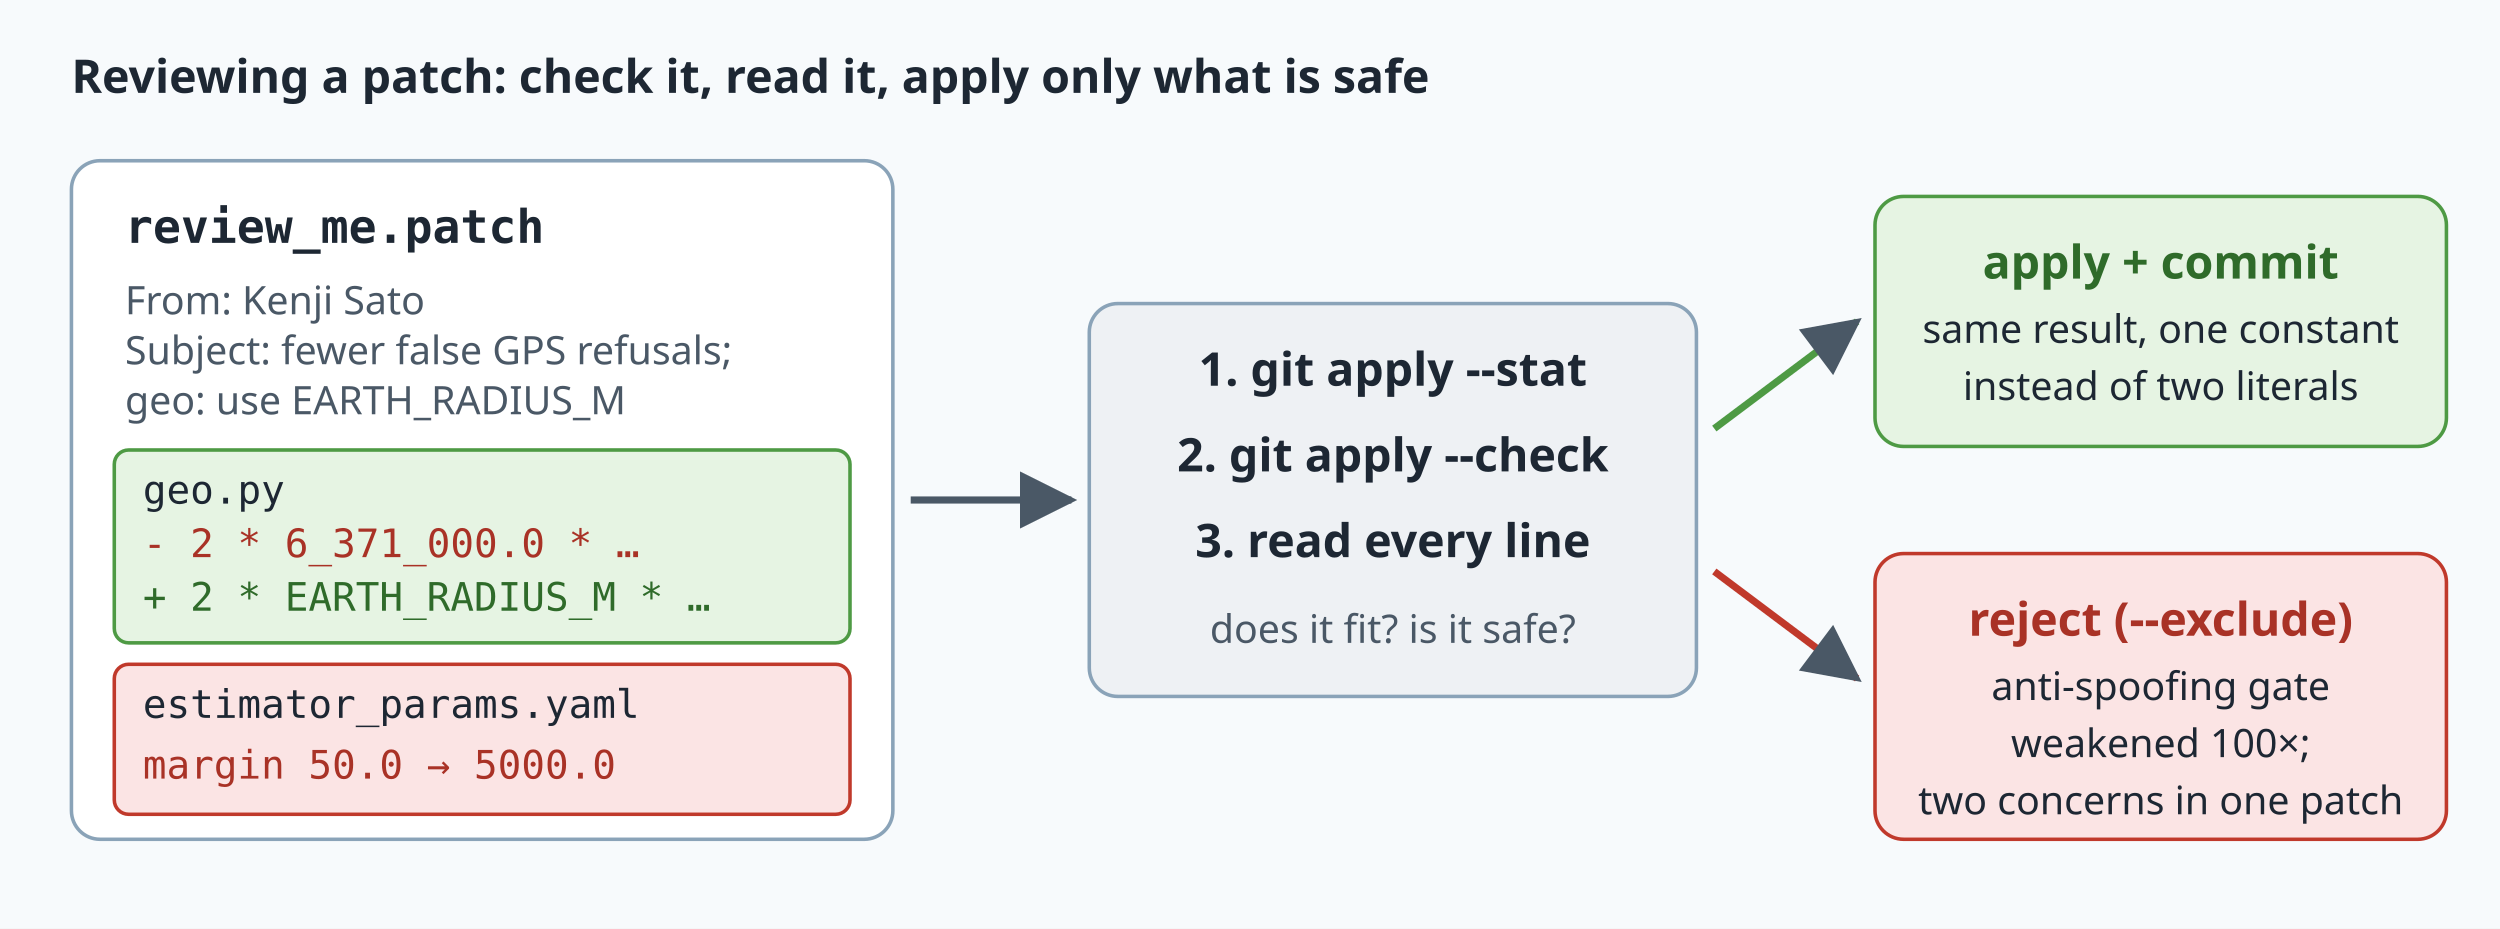
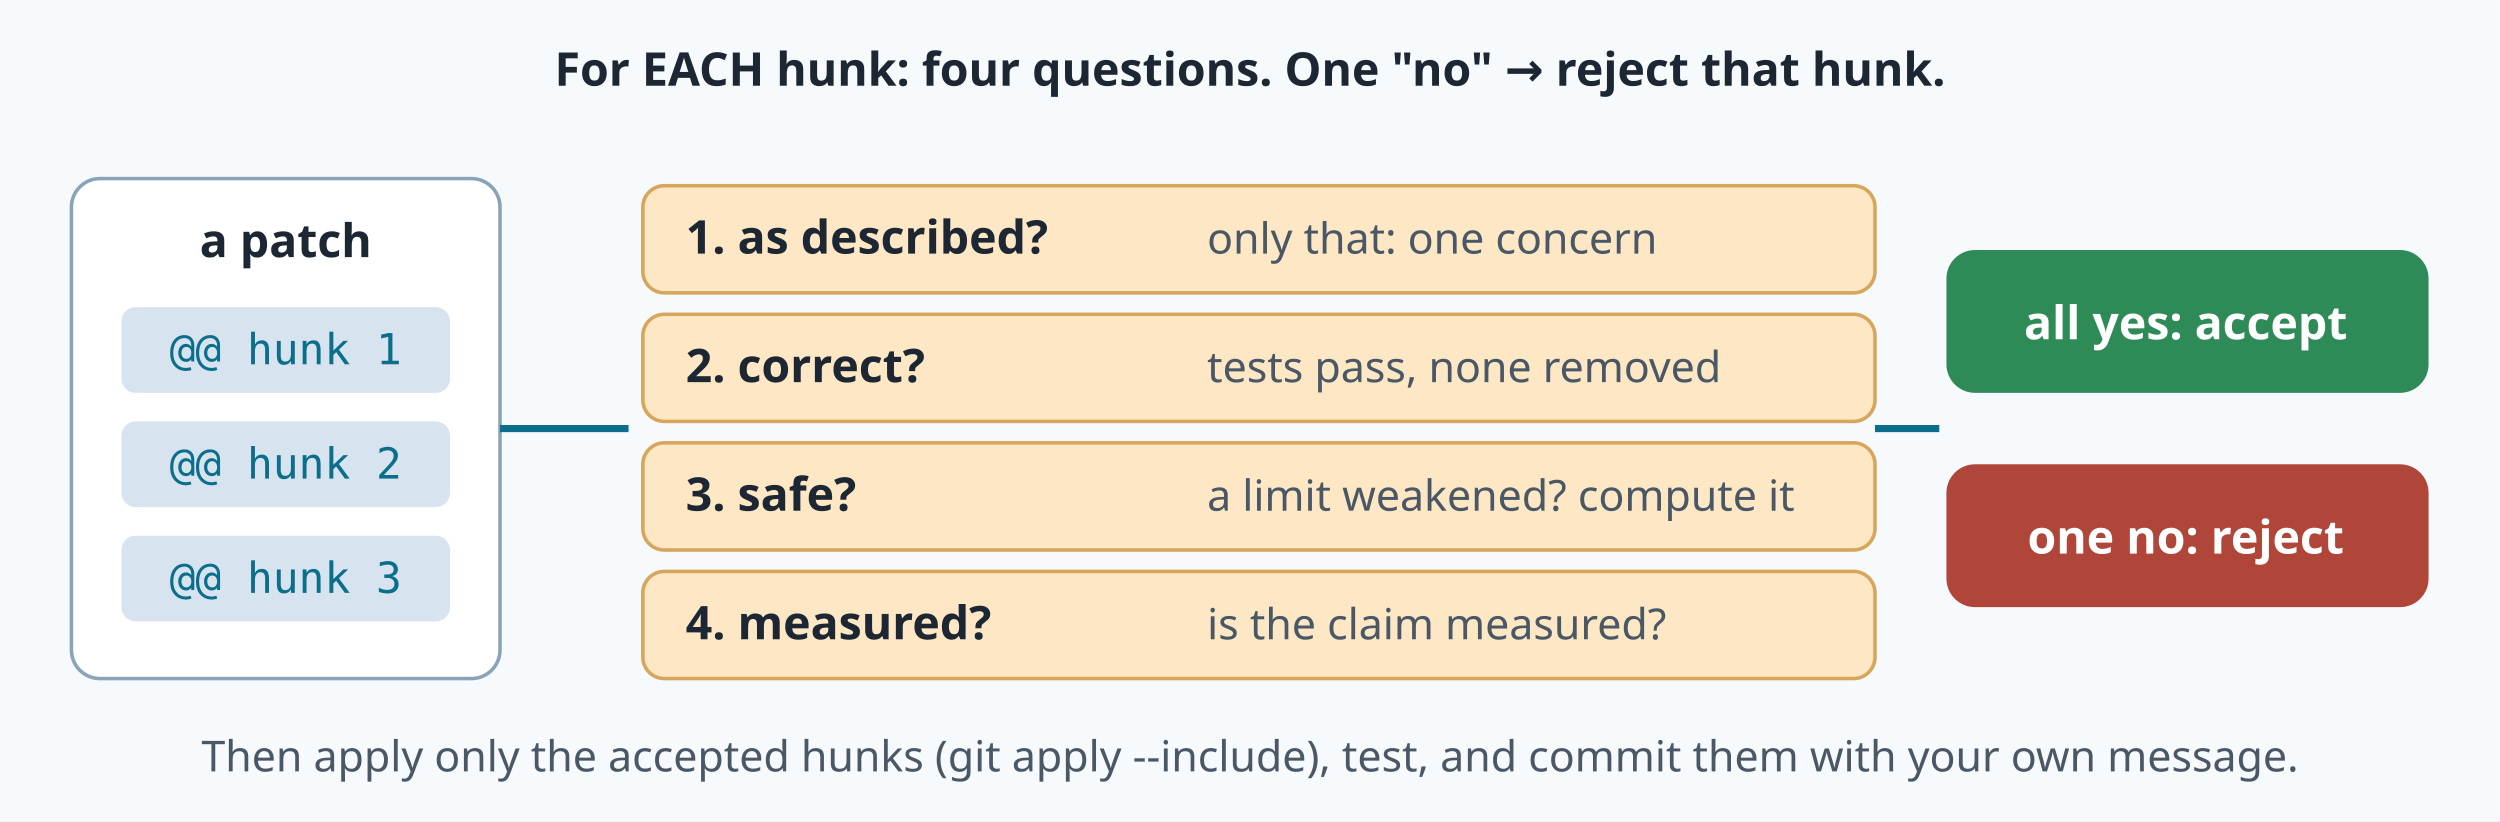
- <svg xmlns="http://www.w3.org/2000/svg" viewBox="0 0 700 260" font-family="sans-serif" font-size="13">
-   <defs>
-     <marker id="ar" viewBox="0 0 10 10" refX="9" refY="5" markerWidth="8" markerHeight="8" orient="auto">
-       <path d="M0 0 L10 5 L0 10 Z" fill="#4a5866" />
-     </marker>
-   </defs>
-   <rect width="700" height="260" fill="#f7fafc" />
-   <text x="20" y="26" fill="#1d2733" font-weight="bold">Reviewing a patch: check it, read it, apply only what is safe</text>
-   <rect x="20" y="45" width="230" height="190" rx="8" fill="#ffffff" stroke="#8aa3b8" />
-   <text x="35" y="68" font-family="monospace" font-weight="bold" fill="#1d2733">review_me.patch</text>
-   <text x="35" y="88" font-size="11" fill="#4a5866">From: Kenji Sato</text>
-   <text x="35" y="102" font-size="11" fill="#4a5866">Subject: fewer false GPS refusals;</text>
-   <text x="35" y="116" font-size="11" fill="#4a5866">geo: use EARTH_RADIUS_M</text>
-   <rect x="32" y="126" width="206" height="54" rx="4" fill="#e6f4e3" stroke="#4e9a44" />
-   <text x="40" y="141" font-size="11" font-family="monospace" fill="#1d2733">geo.py</text>
-   <text x="40" y="156" font-size="11" font-family="monospace" fill="#a93226">- 2 * 6_371_000.0 * …</text>
-   <text x="40" y="171" font-size="11" font-family="monospace" fill="#2f6b2a">+ 2 * EARTH_RADIUS_M * …</text>
-   <rect x="32" y="186" width="206" height="42" rx="4" fill="#fbe4e4" stroke="#c0392b" />
-   <text x="40" y="201" font-size="11" font-family="monospace" fill="#1d2733">estimator_params.yaml</text>
-   <text x="40" y="218" font-size="11" font-family="monospace" fill="#a93226">margin 50.0 → 5000.0</text>
-   <line x1="255" y1="140" x2="300" y2="140" stroke="#4a5866" stroke-width="2" marker-end="url(#ar)" />
-   <rect x="305" y="85" width="170" height="110" rx="8" fill="#eef1f4" stroke="#8aa3b8" />
-   <text x="390" y="108" text-anchor="middle" font-weight="bold" fill="#1d2733">1. git apply --stat</text>
-   <text x="390" y="132" text-anchor="middle" font-weight="bold" fill="#1d2733">2. git apply --check</text>
-   <text x="390" y="156" text-anchor="middle" font-weight="bold" fill="#1d2733">3. read every line</text>
-   <text x="390" y="180" text-anchor="middle" font-size="11" fill="#4a5866">does it fit? is it safe?</text>
-   <line x1="480" y1="120" x2="520" y2="90" stroke="#4e9a44" stroke-width="2" marker-end="url(#ar)" />
-   <line x1="480" y1="160" x2="520" y2="190" stroke="#c0392b" stroke-width="2" marker-end="url(#ar)" />
-   <rect x="525" y="55" width="160" height="70" rx="8" fill="#e6f4e3" stroke="#4e9a44" />
-   <text x="605" y="78" text-anchor="middle" font-weight="bold" fill="#2f6b2a">apply + commit</text>
-   <text x="605" y="96" text-anchor="middle" font-size="11" fill="#1d2733">same result, one constant</text>
-   <text x="605" y="112" text-anchor="middle" font-size="11" fill="#1d2733">instead of two literals</text>
-   <rect x="525" y="155" width="160" height="80" rx="8" fill="#fbe4e4" stroke="#c0392b" />
-   <text x="605" y="178" text-anchor="middle" font-weight="bold" fill="#a93226">reject (--exclude)</text>
-   <text x="605" y="196" text-anchor="middle" font-size="11" fill="#1d2733">anti-spoofing gate</text>
-   <text x="605" y="212" text-anchor="middle" font-size="11" fill="#1d2733">weakened 100×;</text>
-   <text x="605" y="228" text-anchor="middle" font-size="11" fill="#1d2733">two concerns in one patch</text>
+ <svg xmlns="http://www.w3.org/2000/svg" viewBox="0 0 700 230" font-family="sans-serif" font-size="13">
+   <rect width="700" height="230" fill="#f7fafc" />
+   <text x="350" y="24" text-anchor="middle" font-weight="700" fill="#1d2733">For EACH hunk: four questions. One "no" → reject that hunk.</text>
+   <rect x="20" y="50" width="120" height="140" rx="8" fill="#ffffff" stroke="#8aa3b8" />
+   <text x="80" y="72" text-anchor="middle" font-weight="700" fill="#1d2733">a patch</text>
+   <rect x="34" y="86" width="92" height="24" rx="4" fill="#d7e3ee" />
+   <text x="80" y="102" text-anchor="middle" font-family="monospace" font-size="12" fill="#0b6e8a">@@ hunk 1</text>
+   <rect x="34" y="118" width="92" height="24" rx="4" fill="#d7e3ee" />
+   <text x="80" y="134" text-anchor="middle" font-family="monospace" font-size="12" fill="#0b6e8a">@@ hunk 2</text>
+   <rect x="34" y="150" width="92" height="24" rx="4" fill="#d7e3ee" />
+   <text x="80" y="166" text-anchor="middle" font-family="monospace" font-size="12" fill="#0b6e8a">@@ hunk 3</text>
+   <rect x="180" y="52" width="345" height="30" rx="6" fill="#fde7c5" stroke="#d6a65c" />
+   <text x="192" y="71" font-weight="700" fill="#1d2733">1. as described?</text>
+   <text x="338" y="71" fill="#4a5866" font-size="12">only that: one concern</text>
+   <rect x="180" y="88" width="345" height="30" rx="6" fill="#fde7c5" stroke="#d6a65c" />
+   <text x="192" y="107" font-weight="700" fill="#1d2733">2. correct?</text>
+   <text x="338" y="107" fill="#4a5866" font-size="12">tests pass, none removed</text>
+   <rect x="180" y="124" width="345" height="30" rx="6" fill="#fde7c5" stroke="#d6a65c" />
+   <text x="192" y="143" font-weight="700" fill="#1d2733">3. safe?</text>
+   <text x="338" y="143" fill="#4a5866" font-size="12">a limit weakened? compute it</text>
+   <rect x="180" y="160" width="345" height="30" rx="6" fill="#fde7c5" stroke="#d6a65c" />
+   <text x="192" y="179" font-weight="700" fill="#1d2733">4. measured?</text>
+   <text x="338" y="179" fill="#4a5866" font-size="12">is the claim measured?</text>
+   <line x1="140" y1="120" x2="176" y2="120" stroke="#0b6e8a" stroke-width="2" />
+   <line x1="525" y1="120" x2="543" y2="120" stroke="#0b6e8a" stroke-width="2" />
+   <rect x="545" y="70" width="135" height="40" rx="8" fill="#2e8b57" />
+   <text x="612" y="95" text-anchor="middle" fill="#fff" font-weight="700">all yes: accept</text>
+   <rect x="545" y="130" width="135" height="40" rx="8" fill="#b0453a" />
+   <text x="612" y="155" text-anchor="middle" fill="#fff" font-weight="700">one no: reject</text>
+   <text x="350" y="216" text-anchor="middle" fill="#4a5866" font-size="12">Then apply only the accepted hunks (git apply --include), test, and commit them with your own message.</text>
</svg>
